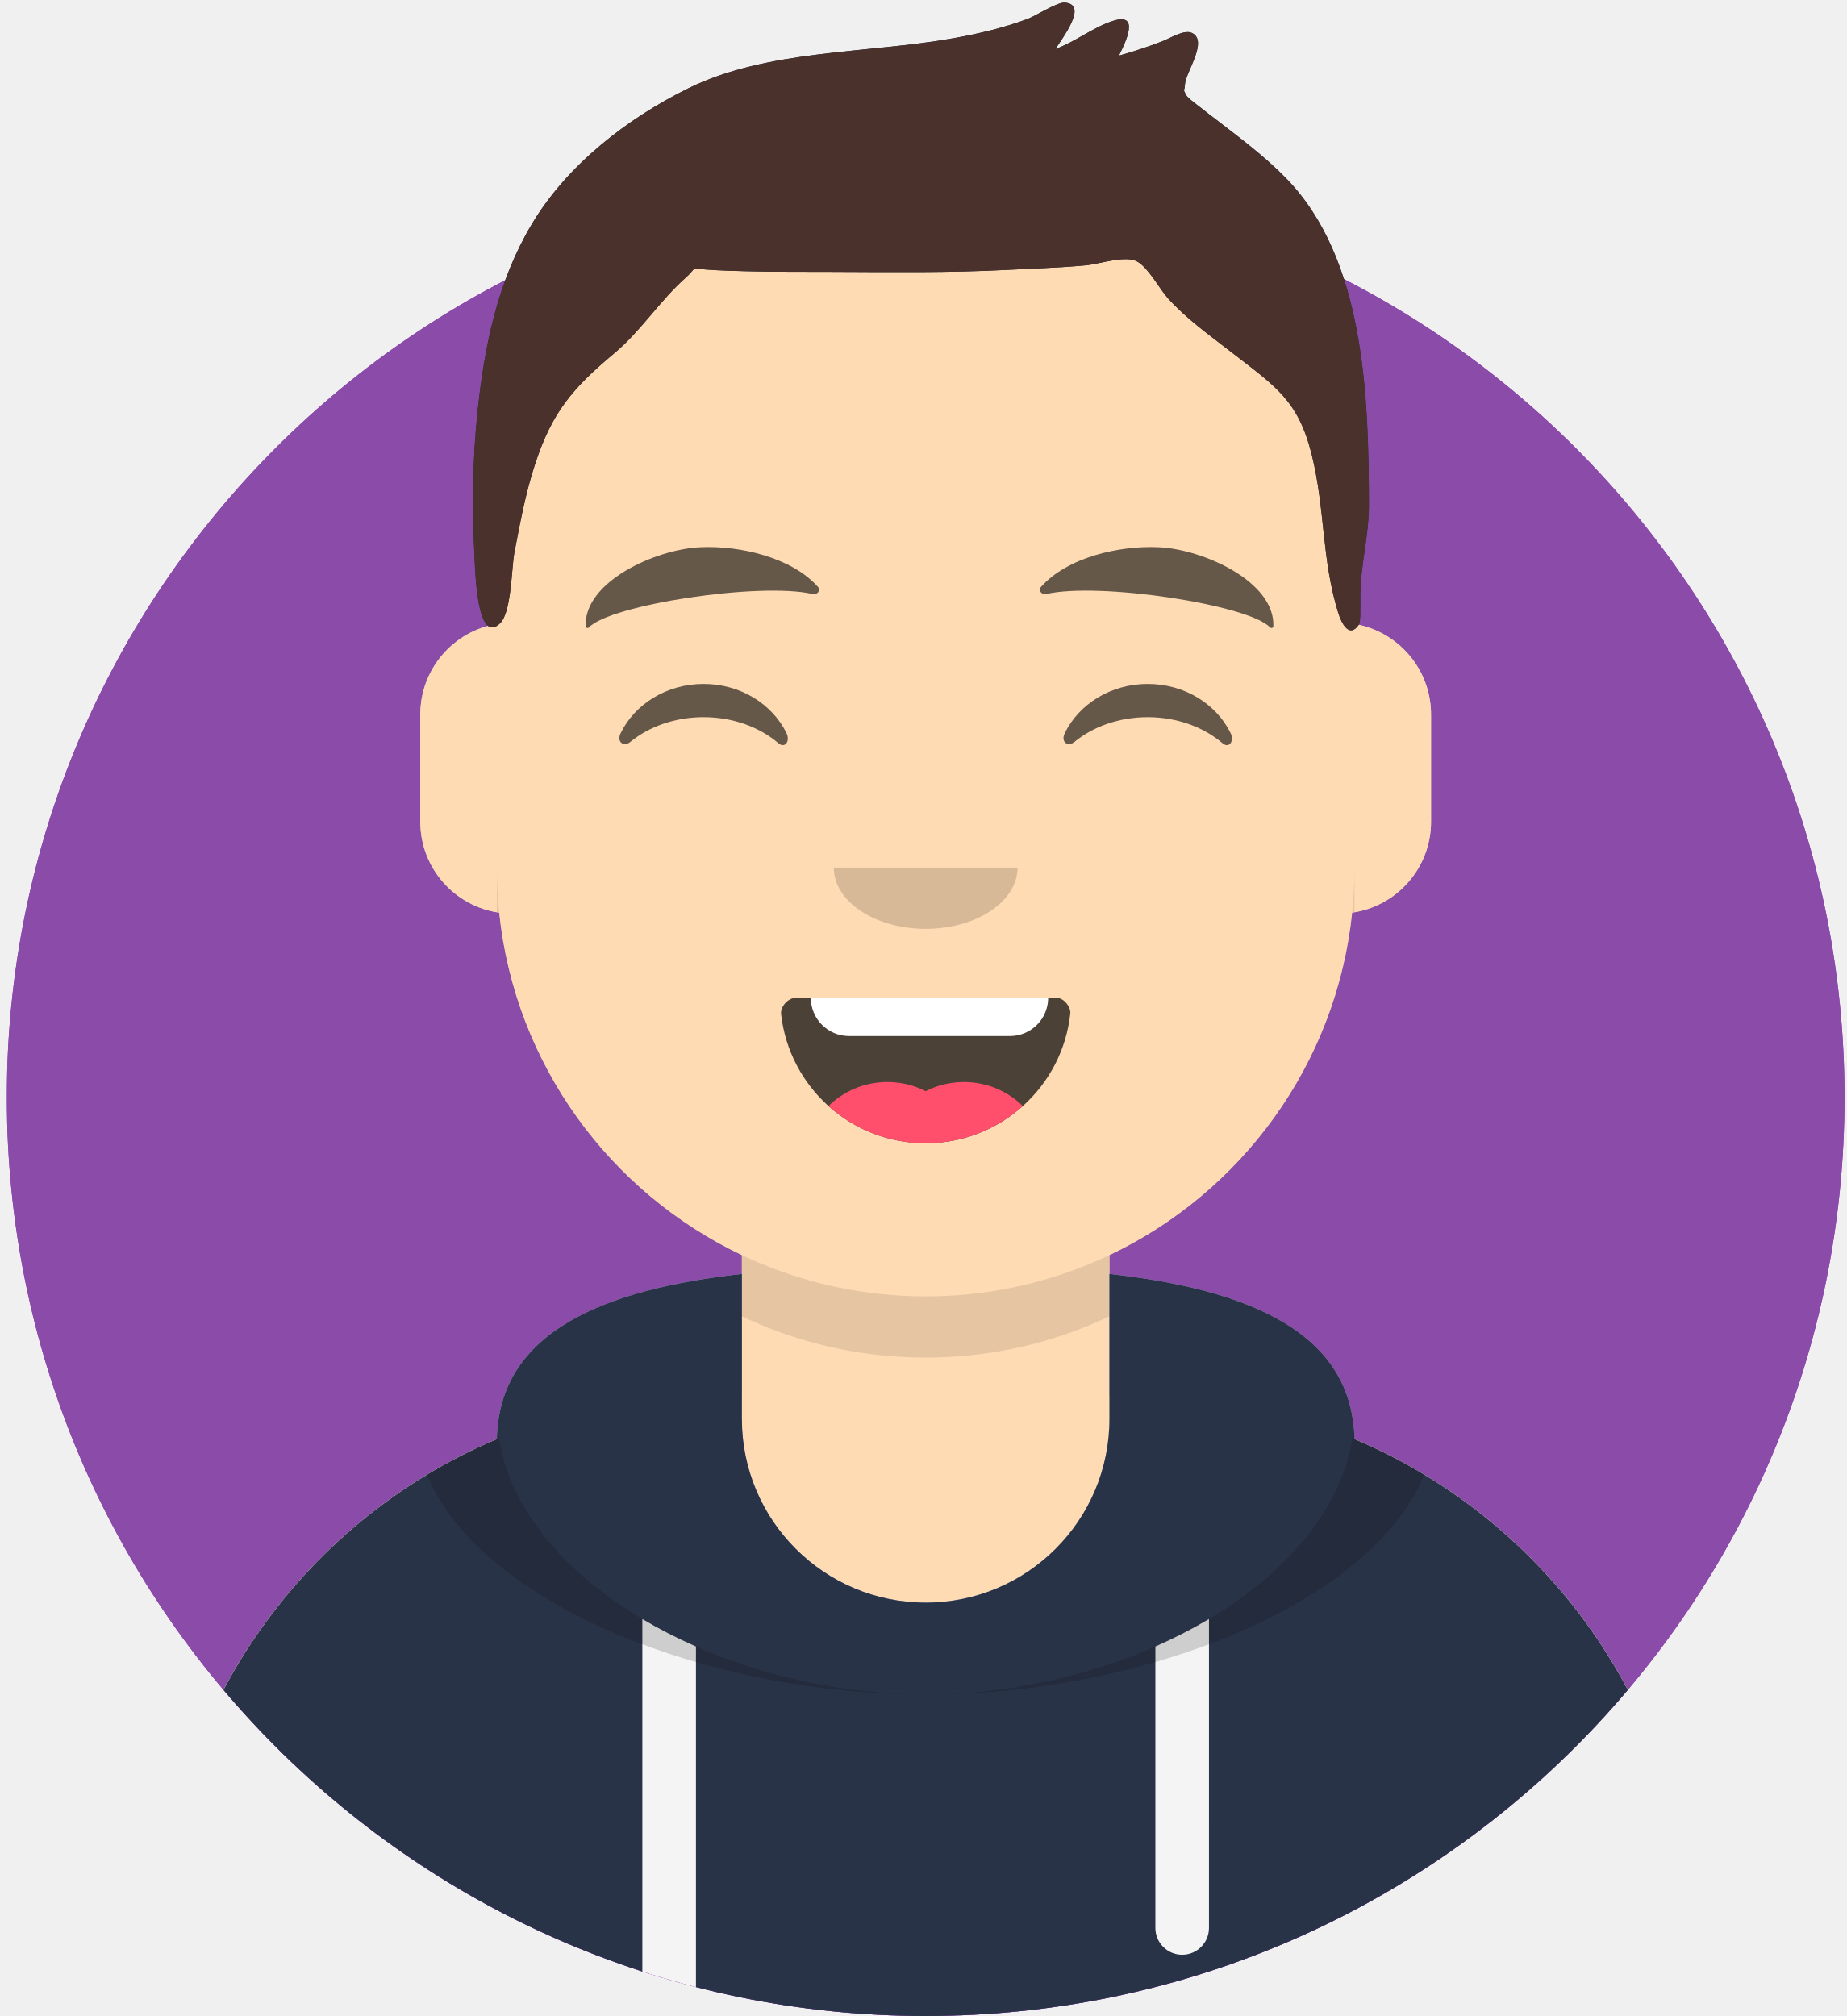
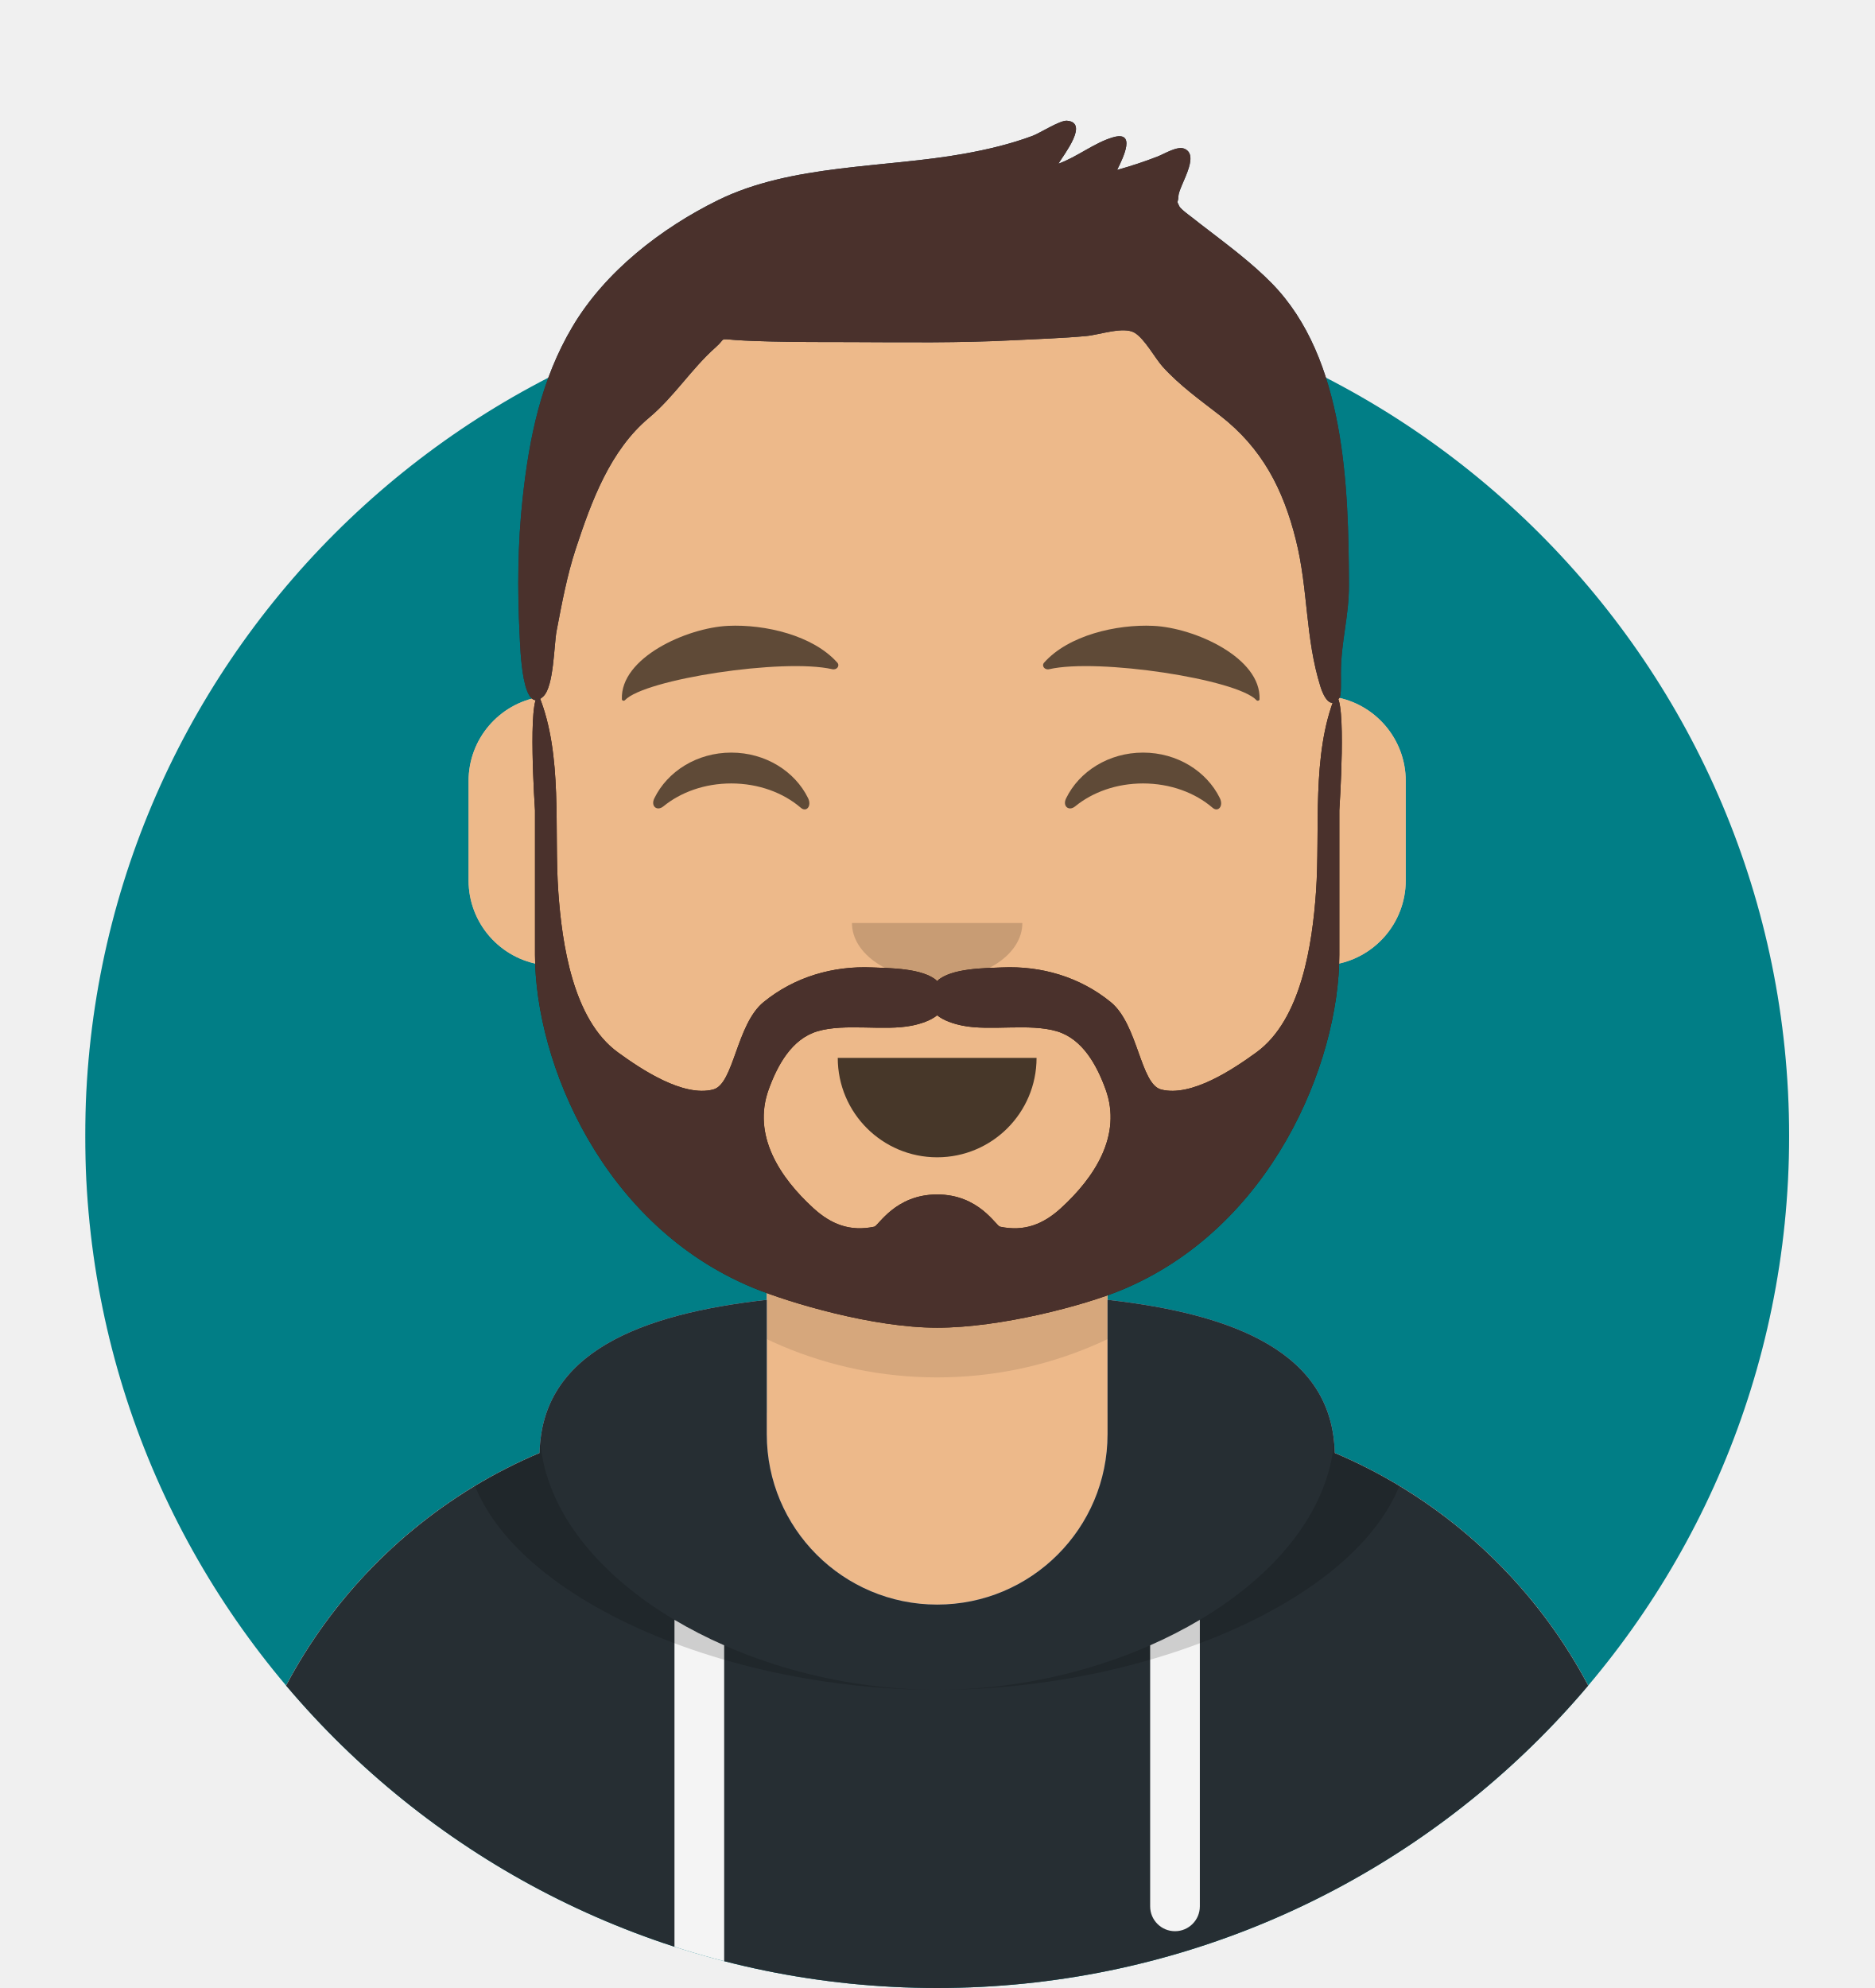
- <svg xmlns="http://www.w3.org/2000/svg" xmlns:xlink="http://www.w3.org/1999/xlink" width="217px" height="237px" viewBox="0 0 217 237" version="1.1">
+ <svg xmlns="http://www.w3.org/2000/svg" xmlns:xlink="http://www.w3.org/1999/xlink" width="264px" height="280px" viewBox="0 0 264 280" version="1.1">
  <defs>
-     <circle id="path-1" cx="108" cy="108" r="108" />
-     <path d="M-3.19744231e-14,144 L-3.19744231e-14,-1.42108547e-14 L237.6,-1.42108547e-14 L237.6,144 L226.8,144 C226.8,203.647 178.447,252 118.8,252 C59.153,252 10.8,203.647 10.8,144 L10.8,144 L-3.19744231e-14,144 Z" id="path-3" />
-     <path d="M90,0 C117.835,-5.11323436e-15 140.4,22.565 140.4,50.4 L140.401,55.949 C145.508,56.807 149.4,61.249 149.4,66.6 L149.4,79.2 C149.4,84.647 145.367,89.152 140.125,89.893 C138.265,107.718 127.114,122.78 111.601,130.149 L111.6,146.7 L115.2,146.7 C150.988,146.7 180,175.712 180,211.5 L180,219.6 L0,219.6 L0,211.5 C-4.38277231e-15,175.712 29.012,146.7 64.8,146.7 L68.4,146.7 L68.4,130.15 C52.886,122.78 41.735,107.718 39.875,89.893 C34.633,89.152 30.6,84.647 30.6,79.2 L30.6,66.6 C30.6,61.249 34.492,56.806 39.6,55.949 L39.6,50.4 C39.6,22.565 62.165,5.11323436e-15 90,0 Z" id="path-5" />
-     <path d="M140.401,11.764 C156.691,13.587 169.2,18.597 169.2,31.569 L169.194,31.18 C192.467,41.01 208.8,64.047 208.8,90.9 L208.8,99 L28.8,99 L28.8,90.9 C28.8,64.047 45.133,41.01 68.406,31.18 C68.653,18.496 81.073,13.568 97.2,11.764 L97.2,28.8 C97.2,40.729 106.871,50.4 118.8,50.4 C130.729,50.4 140.4,40.729 140.4,28.8 L140.4,28.8 Z" id="path-7" />
-     <path d="M31.606,13.615 C32.558,22.158 39.803,28.8 48.6,28.8 C57.424,28.8 64.687,22.117 65.603,13.536 C65.676,12.845 64.905,11.7 63.938,11.7 C50.534,11.7 40.264,11.7 33.378,11.7 C32.406,11.7 31.511,12.761 31.606,13.615 Z" id="path-9" />
-     <rect id="path-11" x="0" y="0" width="237.6" height="252" />
-     <path d="M118.135,20.928 C115.651,18.39 112.767,16.236 109.962,14.076 C109.343,13.6 108.715,13.135 108.109,12.641 C107.972,12.528 106.563,11.519 106.394,11.148 C105.988,10.254 106.224,10.95 106.28,9.884 C106.35,8.535 109.1,4.727 107.048,3.854 C106.146,3.47 104.536,4.492 103.67,4.83 C101.977,5.49 100.263,6.054 98.512,6.54 C99.351,4.869 100.95,1.524 97.944,2.419 C95.603,3.116 93.421,4.91 91.068,5.753 C91.847,4.477 94.96,0.523 92.147,0.302 C91.271,0.233 88.724,1.875 87.782,2.226 C84.959,3.275 82.075,3.953 79.111,4.487 C69.033,6.304 57.248,5.786 47.923,10.374 C40.735,13.911 33.636,19.4 29.484,26.389 C25.481,33.125 23.984,40.498 23.146,48.217 C22.532,53.882 22.482,59.738 22.769,65.424 C22.863,67.287 23.073,75.874 25.779,73.273 C27.127,71.978 27.117,66.745 27.457,64.974 C28.133,61.451 28.783,57.911 29.91,54.5 C31.895,48.49 34.238,45.687 39.184,41.547 C42.359,38.89 44.588,35.3 47.625,32.62 C48.99,31.416 47.949,31.542 50.143,31.7 C51.616,31.806 53.097,31.846 54.574,31.885 C57.99,31.974 61.412,31.951 64.829,31.963 C71.711,31.988 78.561,32.085 85.437,31.725 C88.492,31.565 91.556,31.478 94.603,31.195 C96.306,31.038 99.326,29.947 100.728,30.78 C102.01,31.543 103.342,34.034 104.263,35.054 C106.438,37.464 109.032,39.305 111.576,41.282 C116.881,45.403 119.559,46.98 121.17,53.421 C122.775,59.838 122.325,65.791 124.312,72.106 C124.662,73.217 125.586,75.13 126.726,73.415 C126.937,73.096 126.883,71.345 126.883,70.337 C126.883,66.27 127.913,63.218 127.9,59.123 C127.849,46.674 127.447,30.442 118.135,20.928 Z" id="path-13" />
+     <circle id="react-path-1" cx="120" cy="120" r="120" />
+     <path d="M12,160 C12,226.274 65.726,280 132,280 C198.274,280 252,226.274 252,160 L264,160 L264,-1.42108547e-14 L-3.19744231e-14,-1.42108547e-14 L-3.19744231e-14,160 L12,160 Z" id="react-path-2" />
+     <path d="M124,144.611 L124,163 L128,163 L128,163 C167.765,163 200,195.235 200,235 L200,244 L0,244 L0,235 C-4.86974701e-15,195.235 32.235,163 72,163 L72,163 L76,163 L76,144.611 C58.763,136.422 46.372,119.687 44.305,99.881 C38.48,99.058 34,94.052 34,88 L34,74 C34,68.054 38.325,63.118 44,62.166 L44,56 L44,56 C44,25.072 69.072,5.68137151e-15 100,0 L100,0 L100,0 C130.928,-5.68137151e-15 156,25.072 156,56 L156,62.166 C161.675,63.118 166,68.054 166,74 L166,88 C166,94.052 161.52,99.058 155.695,99.881 C153.628,119.687 141.237,136.422 124,144.611 Z" id="react-path-3" />
  </defs>
-   <g id="Website" stroke="none" stroke-width="1" fill="none" fill-rule="evenodd">
-     <g id="mf-avatar" transform="translate(-10, -15)">
-       <g id="Circle" transform="translate(10.8, 36)">
-         <mask id="mask-2" fill="white">
-           <use xlink:href="#path-1" />
+   <g id="Avataaar" stroke="none" stroke-width="1" fill="none" fill-rule="evenodd">
+     <g transform="translate(-825, -1100)" id="Avataaar/Circle">
+       <g transform="translate(825, 1100)">
+         <g id="Circle" stroke-width="1" fill-rule="evenodd" transform="translate(12, 40)">
+           <mask id="react-mask-4" fill="white">
+             <use xlink:href="#react-path-1" />
+           </mask>
+           <use id="Circle-Background" fill="#E6E6E6" xlink:href="#react-path-1" />
+           <g id="Color/Palette/Blue-01" mask="url(#react-mask-4)" fill="#017e86">
+             <rect id="🖍Color" x="0" y="0" width="240" height="240" />
+           </g>
+         </g>
+         <mask id="react-mask-5" fill="white">
+           <use xlink:href="#react-path-2" />
        </mask>
-         <use id="Circle-Background" fill="#972dc2" xlink:href="#path-1" />
-         <g id="🖍-Circle-Color" mask="url(#mask-2)" fill="#8a4ca8">
-           <rect id="🖍Color" x="0" y="0" width="216.445" height="216" />
-         </g>
-       </g>
-       <mask id="mask-4" fill="white">
-         <use xlink:href="#path-3" />
-       </mask>
-       <g id="Mask" />
-       <g id="Avataaar" mask="url(#mask-4)">
-         <g id="Body" transform="translate(28.8, 32.4)">
-           <mask id="mask-6" fill="white">
-             <use xlink:href="#path-5" />
-           </mask>
-           <use fill="#D0C6AC" xlink:href="#path-5" />
-           <g id="Skin/👶🏻-05-Pale" mask="url(#mask-6)" fill="#FFDBB4">
-             <g transform="translate(-28.8, 0)" id="Color">
-               <rect x="0" y="0" width="238.384" height="220.355" />
+         <g id="Mask" />
+         <g id="Avataaar" stroke-width="1" fill-rule="evenodd" mask="url(#react-mask-5)">
+           <g id="Body" transform="translate(32, 36)">
+             <mask id="react-mask-6" fill="white">
+               <use xlink:href="#react-path-3" />
+             </mask>
+             <use fill="#D0C6AC" xlink:href="#react-path-3" />
+             <g id="Skin/👶🏽-03-Brown" mask="url(#react-mask-6)" fill="#EDB98A">
+               <g transform="translate(0, 0)" id="Color">
+                 <rect x="0" y="0" width="264" height="280" />
+               </g>
+             </g>
+             <path d="M156,79 L156,102 C156,132.928 130.928,158 100,158 C69.072,158 44,132.928 44,102 L44,79 L44,94 C44,124.928 69.072,150 100,150 C130.928,150 156,124.928 156,94 L156,79 Z" id="Neck-Shadow" fill-opacity="0.1" fill="#000000" mask="url(#react-mask-6)" />
+           </g>
+           <g id="Clothing/Hoodie" transform="translate(0, 170)">
+             <defs>
+               <path d="M108,13.071 C90.081,15.076 76.28,20.552 76.004,34.645 C50.146,45.568 32,71.165 32,100.999 L32,100.999 L32,110 L232,110 L232,100.999 C232,71.165 213.854,45.568 187.996,34.645 C187.72,20.552 173.919,15.076 156,13.071 L156,32 L156,32 C156,45.255 145.255,56 132,56 L132,56 C118.745,56 108,45.255 108,32 L108,13.071 Z" id="react-path-229" />
+             </defs>
+             <mask id="react-mask-230" fill="white">
+               <use xlink:href="#react-path-229" />
+             </mask>
+             <use id="Hoodie" fill="#B7C1DB" fill-rule="evenodd" xlink:href="#react-path-229" />
+             <g id="Color/Palette/Gray-01" mask="url(#react-mask-230)" fill-rule="evenodd" fill="#262E33">
+               <rect id="🖍Color" x="0" y="0" width="264" height="110" />
+             </g>
+             <path d="M102,61.739 L102,110 L95,110 L95,58.15 C97.204,59.46 99.547,60.661 102,61.739 Z M169,58.15 L169,98.5 C169,100.433 167.433,102 165.5,102 C163.567,102 162,100.433 162,98.5 L162,61.739 C164.453,60.661 166.796,59.46 169,58.15 Z" id="Straps" fill="#F4F4F4" fill-rule="evenodd" mask="url(#react-mask-230)" />
+             <path d="M90.96,12.724 C75.909,15.571 65.5,21.243 65.5,32.308 C65.5,52.02 98.538,68 132,68 C165.462,68 198.5,52.02 198.5,32.308 C198.5,21.243 188.091,15.571 173.04,12.724 C182.125,16.074 188,21.706 188,31.077 C188,51.469 160.179,68 132,68 C103.821,68 76,51.469 76,31.077 C76,21.706 81.875,16.074 90.96,12.724 Z" id="Shadow" fill-opacity="0.16" fill="#000000" fill-rule="evenodd" mask="url(#react-mask-230)" />
+           </g>
+           <g id="Face" transform="translate(76, 82)" fill="#000000">
+             <g id="Mouth/Default" transform="translate(2, 52)" fill-opacity="0.7">
+               <path d="M40,15 C40,22.732 46.268,29 54,29 L54,29 C61.732,29 68,22.732 68,15" id="Mouth" />
+             </g>
+             <g id="Nose/Default" transform="translate(28, 40)" fill-opacity="0.16">
+               <path d="M16,8 C16,12.418 21.373,16 28,16 L28,16 C34.627,16 40,12.418 40,8" id="Nose" />
+             </g>
+             <g id="Eyes/Happy-😁" transform="translate(0, 8)" fill-opacity="0.6">
+               <path d="M16.16,22.447 C18.007,18.649 22.164,16 26.998,16 C31.814,16 35.959,18.63 37.815,22.407 C38.367,23.529 37.582,24.447 36.791,23.767 C34.34,21.66 30.859,20.344 26.998,20.344 C23.257,20.344 19.874,21.579 17.438,23.572 C16.547,24.3 15.62,23.558 16.16,22.447 Z" id="Squint" />
+               <path d="M74.16,22.447 C76.007,18.649 80.164,16 84.998,16 C89.814,16 93.959,18.63 95.815,22.407 C96.367,23.529 95.582,24.447 94.791,23.767 C92.34,21.66 88.859,20.344 84.998,20.344 C81.257,20.344 77.874,21.579 75.438,23.572 C74.547,24.3 73.62,23.558 74.16,22.447 Z" id="Squint" />
+             </g>
+             <g id="Eyebrow/Natural/Default-Natural" fill-opacity="0.6">
+               <path d="M26.039,6.21 C20.278,6.983 11.293,12.005 12.044,17.818 C12.069,18.008 12.357,18.067 12.481,17.908 C14.967,14.72 34.193,10.037 41.194,11.015 C41.835,11.104 42.258,10.443 41.821,10.03 C38.077,6.495 31.2,5.512 26.039,6.21" id="Eyebrow" transform="translate(27, 12) rotate(5) translate(-27, -12) " />
+               <path d="M85.039,6.21 C79.278,6.983 70.293,12.005 71.044,17.818 C71.069,18.008 71.357,18.067 71.481,17.908 C73.967,14.72 93.193,10.037 100.194,11.015 C100.835,11.104 101.258,10.443 100.821,10.03 C97.077,6.495 90.2,5.512 85.039,6.21" id="Eyebrow" transform="translate(86, 12) scale(-1, 1) rotate(5) translate(-86, -12) " />
            </g>
          </g>
-           <path d="M39.6,84.6 C39.6,112.435 62.165,135 90,135 C117.835,135 140.4,112.435 140.4,84.6 L140.4,84.6 L140.4,91.8 C140.4,119.635 117.835,142.2 90,142.2 C62.165,142.2 39.6,119.635 39.6,91.8 Z" id="Neck-Shadow" fill-opacity="0.1" fill="#000000" mask="url(#mask-6)" />
-         </g>
-         <g id="Clothing/Hoodie" transform="translate(0, 153)">
-           <mask id="mask-8" fill="white">
-             <use xlink:href="#path-7" />
-           </mask>
-           <use id="Hoodie" fill="#B7C1DB" fill-rule="evenodd" xlink:href="#path-7" />
-           <g id="Color/Palette/Slate" mask="url(#mask-8)" fill="#293347" fill-rule="evenodd">
-             <rect id="🖍Color" x="0" y="0" width="238.491" height="99" />
-           </g>
-           <path d="M91.8,55.565 L91.8,99 L85.5,99 L85.499,52.335 C87.483,53.514 89.592,54.594 91.8,55.565 Z M152.101,52.334 L152.1,88.65 C152.1,90.39 150.69,91.8 148.95,91.8 C147.21,91.8 145.8,90.39 145.8,88.65 L145.801,55.565 C148.009,54.594 150.118,53.513 152.101,52.334 Z" id="Straps" fill="#F4F4F4" fill-rule="evenodd" mask="url(#mask-8)" />
-           <path d="M155.733,11.451 C169.28,14.013 178.65,19.118 178.65,29.077 C178.65,46.818 148.916,61.2 118.8,61.2 C88.684,61.2 58.95,46.818 58.95,29.077 C58.95,19.118 68.32,14.013 81.867,11.451 C73.689,14.466 68.4,19.534 68.4,27.969 C68.4,46.322 93.439,61.2 118.8,61.2 C144.161,61.2 169.2,46.322 169.2,27.969 C169.2,19.71 164.13,14.679 156.241,11.642 Z" id="Shadow" fill-opacity="0.16" fill="#000000" fill-rule="evenodd" mask="url(#mask-8)" />
-         </g>
-         <g id="Face" transform="translate(68.4, 73.8)">
-           <g id="Mouth/Smile" transform="translate(1.8, 46.8)">
-             <mask id="mask-10" fill="white">
-               <use xlink:href="#path-9" />
+           <g id="Top" stroke-width="1" fill-rule="evenodd">
+             <defs>
+               <rect id="react-path-143" x="0" y="0" width="264" height="280" />
+               <path d="M180.15,39.92 C177.39,37.1 174.186,34.707 171.069,32.307 C170.382,31.777 169.683,31.261 169.011,30.712 C168.858,30.587 167.292,29.466 167.105,29.053 C166.654,28.06 166.915,28.833 166.977,27.649 C167.056,26.151 170.111,21.919 167.831,20.949 C166.828,20.522 165.04,21.658 164.078,22.033 C162.196,22.767 160.292,23.393 158.347,23.933 C159.279,22.076 161.055,18.359 157.716,19.354 C155.114,20.129 152.69,22.122 150.076,23.059 C150.941,21.642 154.4,17.248 151.274,17.002 C150.302,16.926 147.471,18.75 146.424,19.14 C143.287,20.305 140.083,21.059 136.79,21.653 C125.592,23.671 112.497,23.095 102.137,28.193 C94.149,32.124 86.263,38.222 81.648,45.988 C77.201,53.473 75.538,61.664 74.607,70.241 C73.924,76.536 73.868,83.043 74.188,89.36 C74.292,91.43 74.525,100.971 77.532,98.081 C79.03,96.642 79.019,90.828 79.396,88.86 C80.147,84.945 80.87,81.013 82.122,77.223 C84.328,70.544 86.931,63.43 92.427,58.83 C95.954,55.878 98.431,51.889 101.806,48.911 C103.322,47.574 102.165,47.713 104.603,47.889 C106.241,48.006 107.885,48.051 109.526,48.094 C113.322,48.193 117.124,48.168 120.921,48.181 C128.568,48.209 136.179,48.317 143.819,47.916 C147.214,47.739 150.618,47.642 154.004,47.328 C155.895,47.153 159.251,45.941 160.808,46.867 C162.233,47.714 163.713,50.482 164.736,51.615 C167.154,54.294 170.036,56.339 172.862,58.535 C178.757,63.115 181.732,68.867 183.523,76.023 C185.306,83.153 184.806,89.768 187.013,96.785 C187.402,98.018 188.429,100.145 189.695,98.239 C189.93,97.885 189.87,95.939 189.87,94.819 C189.87,90.3 191.014,86.908 191,82.359 C190.944,68.527 190.496,50.491 180.15,39.92 Z" id="react-path-142" />
+               <filter x="-0.8%" y="-2.0%" width="101.5%" height="108.0%" filterUnits="objectBoundingBox" id="react-filter-139">
+                 <feOffset dx="0" dy="2" in="SourceAlpha" result="shadowOffsetOuter1" />
+                 <feColorMatrix values="0 0 0 0 0   0 0 0 0 0   0 0 0 0 0  0 0 0 0.16 0" type="matrix" in="shadowOffsetOuter1" result="shadowMatrixOuter1" />
+                 <feMerge>
+                   <feMergeNode in="shadowMatrixOuter1" />
+                   <feMergeNode in="SourceGraphic" />
+                 </feMerge>
+               </filter>
+             </defs>
+             <mask id="react-mask-141" fill="white">
+               <use xlink:href="#react-path-143" />
            </mask>
-             <use id="Mouth" fill-opacity="0.7" fill="#000000" fill-rule="evenodd" xlink:href="#path-9" />
-             <path d="M39.6,1.8 L58.5,1.8 C60.985,1.8 63,3.815 63,6.3 L63,11.7 C63,14.185 60.985,16.2 58.5,16.2 L39.6,16.2 C37.115,16.2 35.1,14.185 35.1,11.7 L35.1,6.3 C35.1,3.815 37.115,1.8 39.6,1.8 Z" id="Teeth" fill="#FFFFFF" fill-rule="evenodd" mask="url(#mask-10)" />
-             <g id="Tongue" stroke-width="1" fill-rule="evenodd" mask="url(#mask-10)" fill="#FF4F6D">
-               <g transform="translate(34.2, 21.6)">
-                 <circle cx="9.9" cy="9.9" r="9.9" />
-                 <circle cx="18.9" cy="9.9" r="9.9" />
-               </g>
-             </g>
-           </g>
-           <g id="Nose/Default" transform="translate(25.2, 36)" fill="#000000" fill-opacity="0.16">
-             <path d="M14.4,7.2 C14.4,11.176 19.235,14.4 25.2,14.4 L25.2,14.4 C31.165,14.4 36,11.176 36,7.2" id="Nose" />
-           </g>
-           <g id="Eyes/Happy-😁" transform="translate(0, 7.2)" fill="#000000" fill-opacity="0.6">
-             <path d="M14.544,20.203 C16.206,16.784 19.948,14.4 24.298,14.4 C28.632,14.4 32.363,16.767 34.034,20.166 C34.53,21.176 33.824,22.003 33.112,21.39 C30.906,19.494 27.773,18.309 24.298,18.309 C20.931,18.309 17.886,19.421 15.694,21.214 C14.892,21.87 14.058,21.203 14.544,20.203 Z" id="Squint" />
-             <path d="M66.744,20.203 C68.406,16.784 72.148,14.4 76.498,14.4 C80.832,14.4 84.563,16.767 86.234,20.166 C86.73,21.176 86.024,22.003 85.312,21.39 C83.106,19.494 79.973,18.309 76.498,18.309 C73.131,18.309 70.086,19.421 67.894,21.214 C67.092,21.87 66.258,21.203 66.744,20.203 Z" id="Squint" />
-           </g>
-           <g id="Eyebrow/Natural/Default-Natural" fill="#000000" fill-opacity="0.6">
-             <path d="M23.435,5.589 C18.25,6.285 10.164,10.805 10.84,16.036 C10.862,16.207 11.121,16.261 11.233,16.118 C13.471,13.248 30.774,9.033 37.075,9.913 C37.652,9.994 38.032,9.399 37.639,9.027 C34.269,5.845 28.08,4.961 23.435,5.589" id="Eyebrow" transform="translate(24.3, 10.8) rotate(5) translate(-24.3, -10.8) " />
-             <path d="M76.535,5.589 C71.35,6.285 63.264,10.805 63.94,16.036 C63.962,16.207 64.221,16.261 64.333,16.118 C66.571,13.248 83.874,9.033 90.175,9.913 C90.752,9.994 91.132,9.399 90.739,9.027 C87.369,5.845 81.18,4.961 76.535,5.589" id="Eyebrow" transform="translate(77.4, 10.8) scale(-1, 1) rotate(5) translate(-77.4, -10.8) " />
-           </g>
-         </g>
-         <g id="Top">
-           <mask id="mask-12" fill="white">
-             <use xlink:href="#path-11" />
-           </mask>
-           <g id="Mask" />
-           <g mask="url(#mask-12)">
-             <g transform="translate(43, 15)">
-               <mask id="mask-14" fill="white">
-                 <use xlink:href="#path-13" />
-               </mask>
-               <use id="Short-Hair" stroke="none" fill="#1F3140" fill-rule="evenodd" xlink:href="#path-13" />
-               <g id="Color/Hair/Brown-Dark" stroke="none" fill="none" mask="url(#mask-14)" fill-rule="evenodd">
-                 <g transform="translate(-43.1, -15)" fill="#4A312C" id="Color">
-                   <rect x="0" y="0" width="239.107" height="252.406" />
+             <g id="Mask" />
+             <g id="Top/Short-Hair/Short-Flat" mask="url(#react-mask-141)">
+               <g transform="translate(-1, 0)">
+                 <g id="Facial-Hair/Beard-Light" transform="translate(49, 72)">
+                   <defs>
+                     <path d="M101.428,98.169 C98.915,100.463 96.237,101.494 92.853,100.773 C92.271,100.649 89.896,96.235 84,96.235 C78.103,96.235 75.729,100.649 75.147,100.773 C71.762,101.494 69.085,100.463 66.571,98.169 C61.846,93.856 57.917,87.908 60.278,81.419 C61.508,78.037 63.51,74.324 67.151,73.246 C71.038,72.096 76.497,73.244 80.415,72.458 C81.684,72.204 83.071,71.751 84,71 C84.929,71.751 86.316,72.204 87.585,72.458 C91.503,73.244 96.961,72.096 100.849,73.246 C104.49,74.324 106.491,78.037 107.722,81.419 C110.083,87.908 106.154,93.856 101.428,98.169 M140.081,26 C136.671,34.4 137.988,44.858 137.357,53.676 C136.844,60.843 135.337,71.586 128.973,76.215 C125.718,78.582 119.794,82.56 115.542,81.45 C112.615,80.686 112.302,72.29 108.455,69.147 C104.092,65.582 98.643,64.016 93.149,64.258 C90.779,64.362 85.984,64.337 84,66.16 C82.016,64.337 77.222,64.362 74.851,64.258 C69.357,64.016 63.908,65.582 59.545,69.147 C55.698,72.29 55.386,80.686 52.458,81.45 C48.206,82.56 42.282,78.582 39.027,76.215 C32.662,71.586 31.156,60.843 30.643,53.676 C30.012,44.858 31.329,34.4 27.919,26 C26.26,26 27.354,42.129 27.354,42.129 L27.354,62.485 C27.386,77.773 36.935,100.655 58.108,109.393 C63.286,111.53 75.015,115 84,115 C92.985,115 104.714,111.86 109.892,109.723 C131.065,100.986 140.614,77.773 140.646,62.485 L140.646,42.129 C140.646,42.129 141.74,26 140.081,26" id="react-path-210" />
+                   </defs>
+                   <mask id="react-mask-209" fill="white">
+                     <use xlink:href="#react-path-210" />
+                   </mask>
+                   <use id="Lite-Beard" fill="#331B0C" fill-rule="evenodd" xlink:href="#react-path-210" />
+                   <g id="Color/Hair/Brown" mask="url(#react-mask-209)" fill="#4A312C">
+                     <g transform="translate(-32, 0)" id="Color">
+                       <rect x="0" y="0" width="264" height="244" />
+                     </g>
+                   </g>
+                 </g>
+                 <mask id="react-mask-140" fill="white">
+                   <use xlink:href="#react-path-142" />
+                 </mask>
+                 <use id="Short-Hair" stroke="none" fill="#1F3140" fill-rule="evenodd" xlink:href="#react-path-142" />
+                 <g id="Skin/👶🏽-03-Brown" mask="url(#react-mask-140)" fill="#4A312C">
+                   <g transform="translate(0, 0) " id="Color">
+                     <rect x="0" y="0" width="264" height="280" />
+                   </g>
                </g>
              </g>
            </g>
          </g>
        </g>
      </g>
    </g>
  </g>
</svg>
